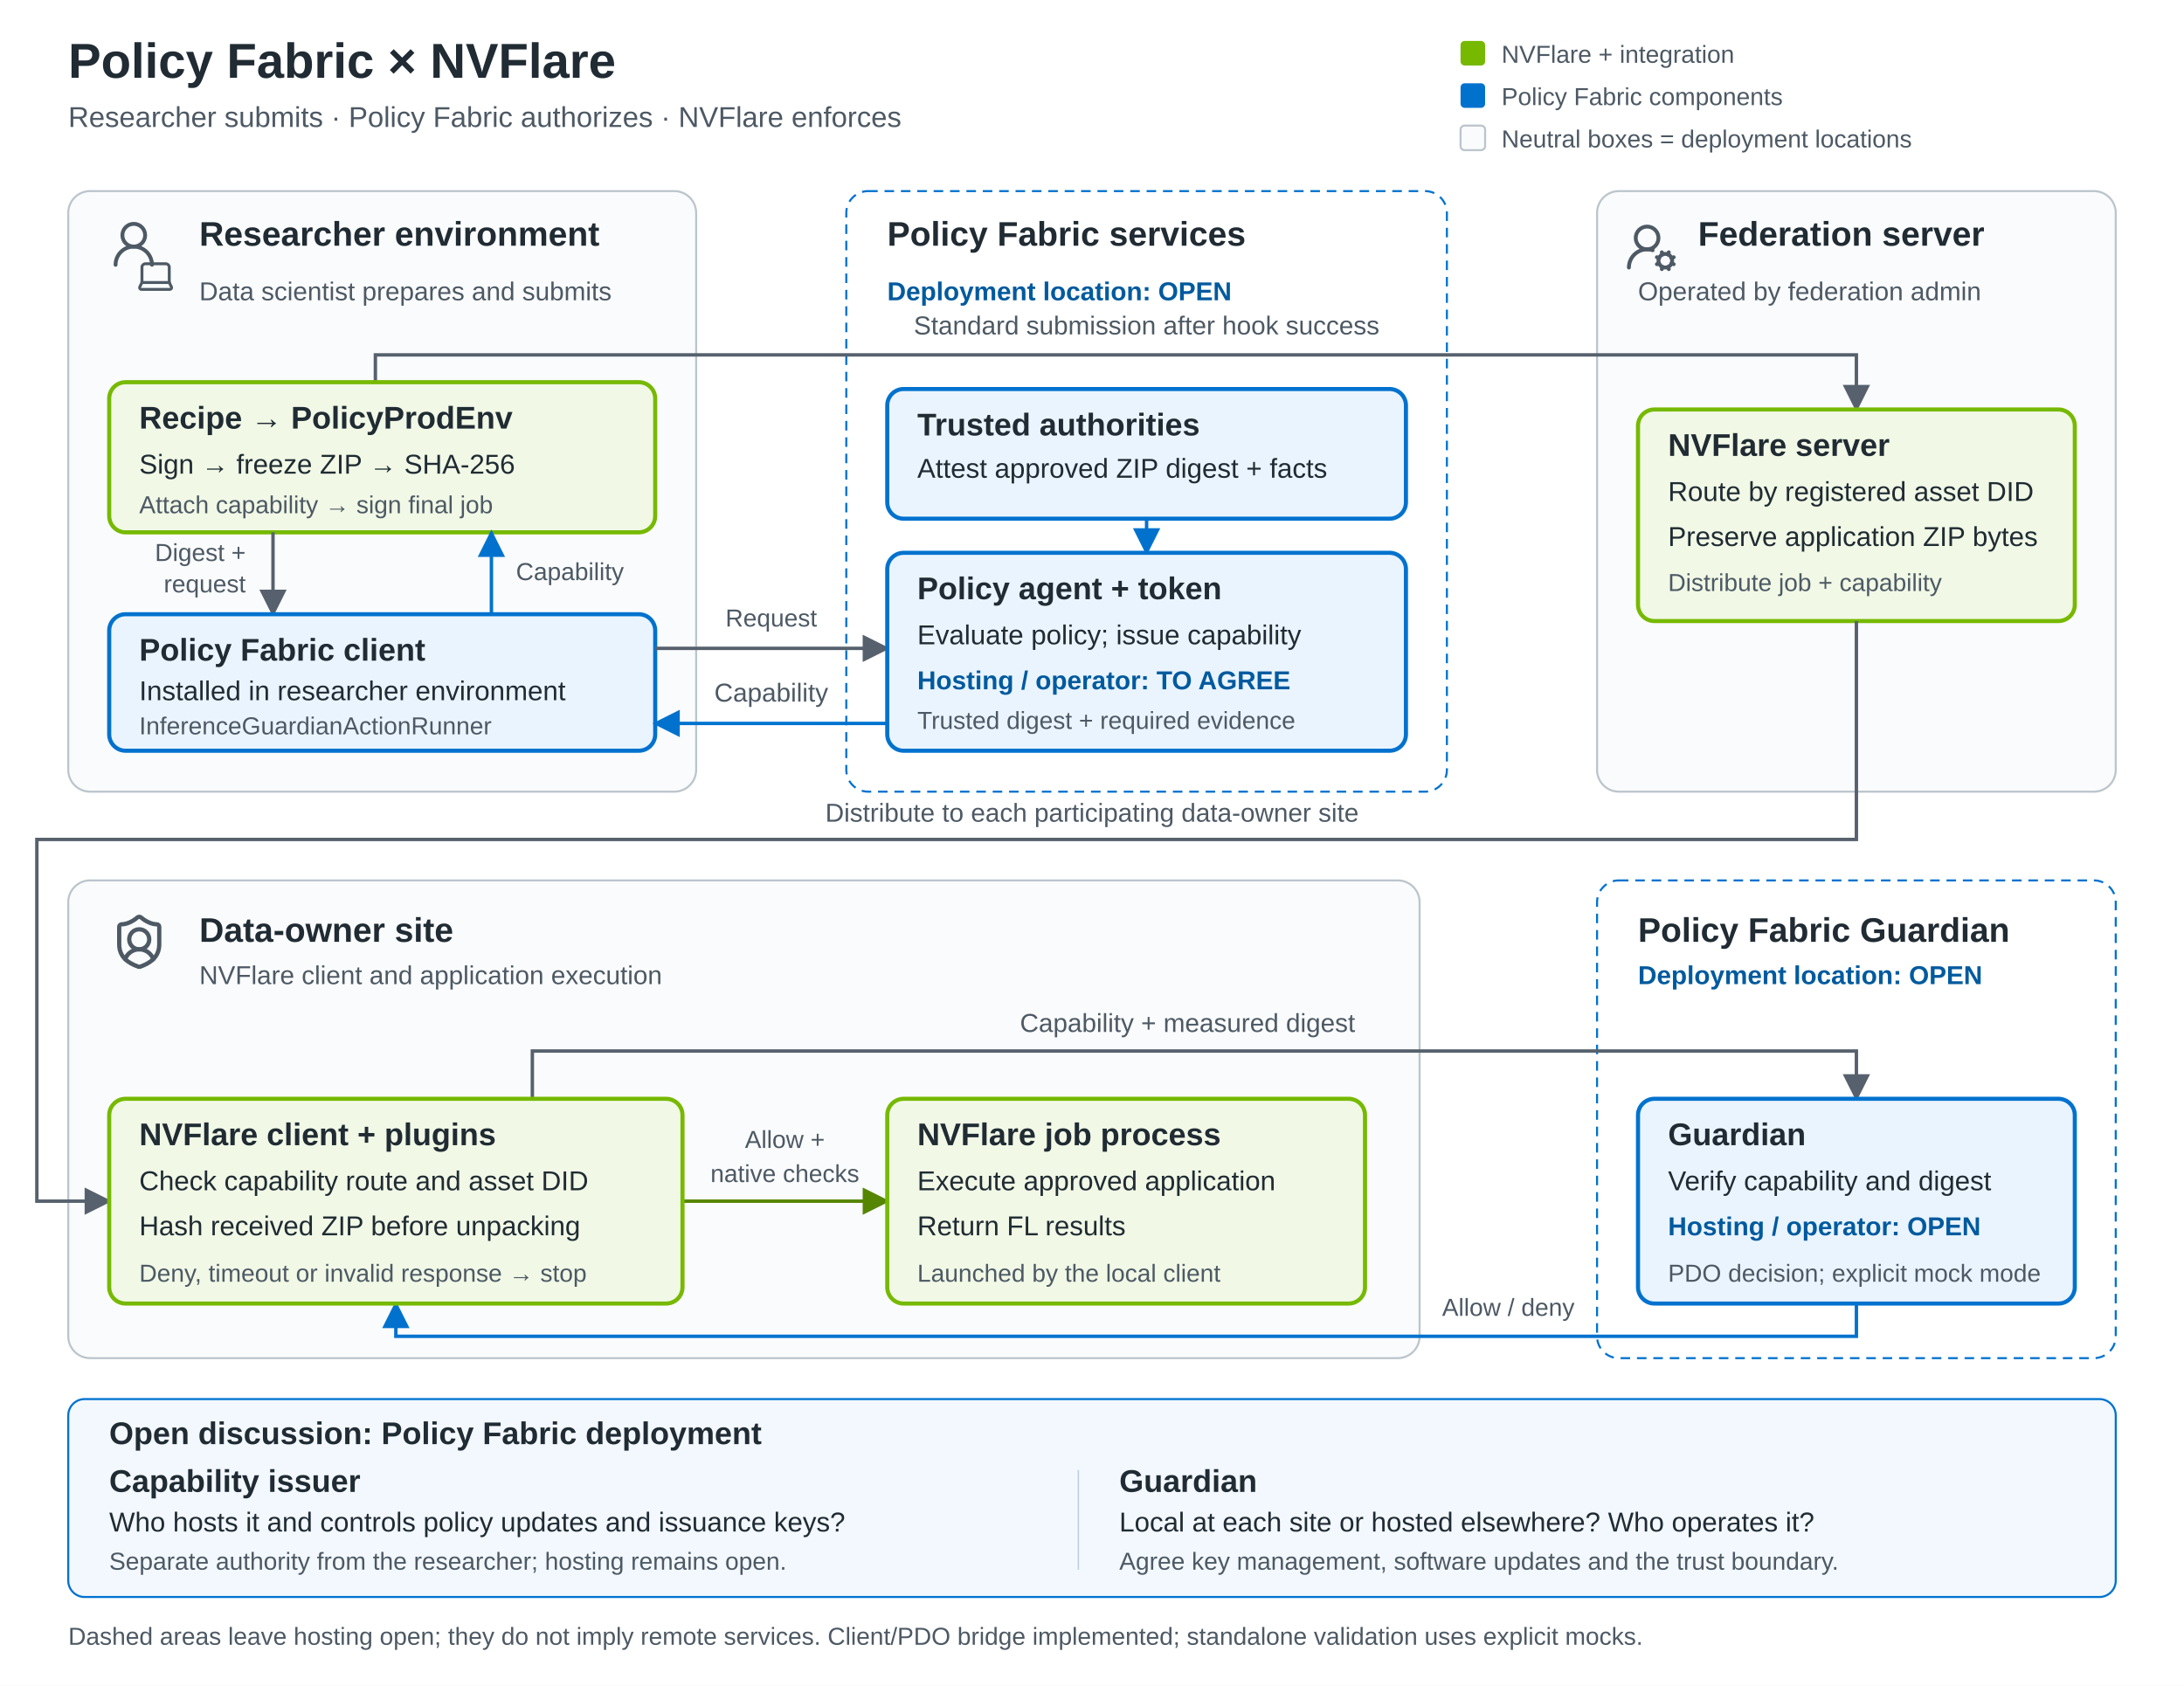
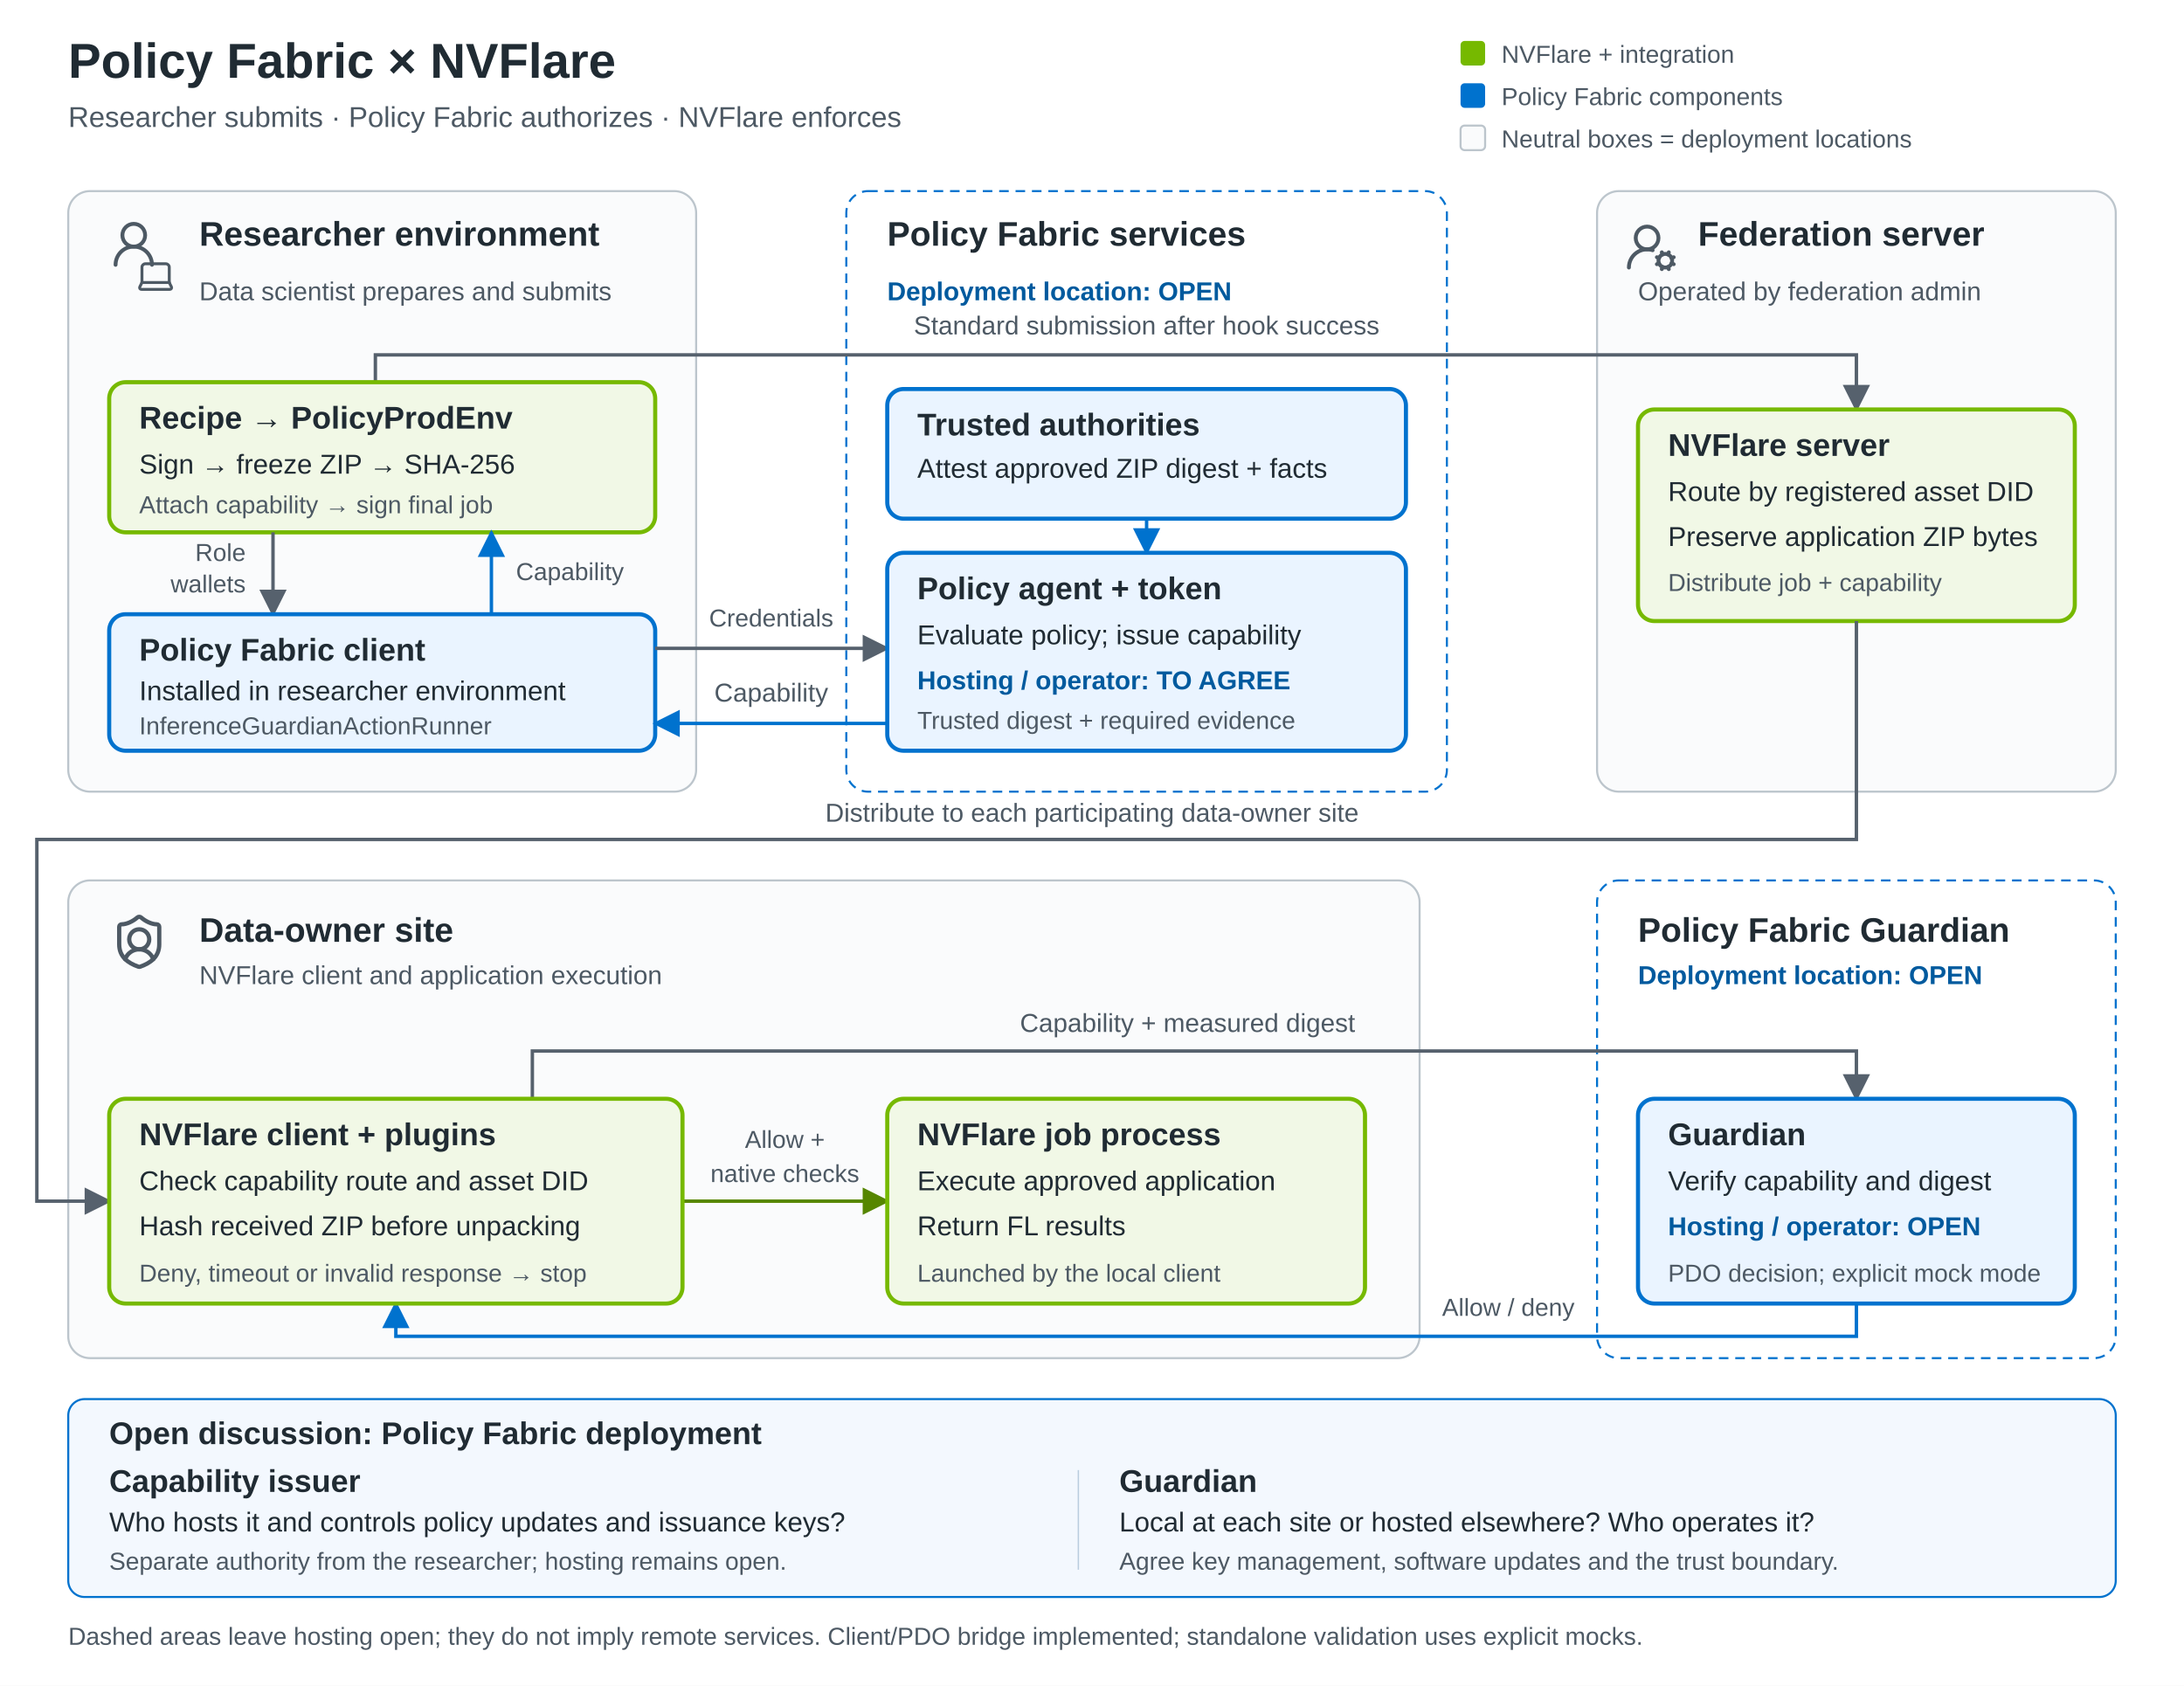
<svg xmlns="http://www.w3.org/2000/svg" width="1600" height="1235" viewBox="0 0 1600 1235" role="img" aria-labelledby="title description">
  <defs>
    <marker id="arrow" viewBox="0 0 10 10" refX="9" refY="5" markerWidth="8" markerHeight="8" orient="auto-start-reverse">
      <path d="M 0 0 L 10 5 L 0 10 z" fill="#56616D" />
    </marker>
    <marker id="green-arrow" viewBox="0 0 10 10" refX="9" refY="5" markerWidth="8" markerHeight="8" orient="auto-start-reverse">
      <path d="M 0 0 L 10 5 L 0 10 z" fill="#568600" />
    </marker>
    <marker id="blue-arrow" viewBox="0 0 10 10" refX="9" refY="5" markerWidth="8" markerHeight="8" orient="auto-start-reverse">
      <path d="M 0 0 L 10 5 L 0 10 z" fill="#0072CE" />
    </marker>
    <symbol id="role-person" viewBox="0 0 24 24">
      <g fill="none" stroke="#4D5964" stroke-width="1.7" stroke-linecap="round" stroke-linejoin="round">
        <circle cx="12" cy="8" r="5" />
        <path d="M20 21a8 8 0 0 0-16 0" />
      </g>
    </symbol>
    <symbol id="role-laptop" viewBox="0 0 24 24">
      <g fill="none" stroke="#4D5964" stroke-width="1.7" stroke-linecap="round" stroke-linejoin="round">
        <path d="M18 5a2 2 0 0 1 2 2v8.526a2 2 0 0 0 .212.897l1.068 2.127a1 1 0 0 1-.9 1.45H3.62a1 1 0 0 1-.9-1.45l1.068-2.127A2 2 0 0 0 4 15.526V7a2 2 0 0 1 2-2z" />
        <path d="M20.054 15.987H3.946" />
      </g>
    </symbol>
    <symbol id="role-operator" viewBox="0 0 24 24">
      <g fill="none" stroke="#4D5964" stroke-width="1.7" stroke-linecap="round" stroke-linejoin="round">
        <path d="m14.305 19.53.923-.382" />
        <path d="m15.228 16.852-.923-.383" />
        <path d="m16.852 15.228-.383-.923" />
        <path d="m16.852 20.772-.383.924" />
        <path d="m19.148 15.228.383-.923" />
        <path d="m19.53 21.696-.382-.924" />
        <path d="M2 21a8 8 0 0 1 10.434-7.62" />
        <path d="m20.772 16.852.924-.383" />
        <path d="m20.772 19.148.924.383" />
        <circle cx="10" cy="8" r="5" />
        <circle cx="18" cy="18" r="3" />
      </g>
    </symbol>
    <symbol id="role-owner" viewBox="0 0 24 24">
      <g fill="none" stroke="#4D5964" stroke-width="1.7" stroke-linecap="round" stroke-linejoin="round">
        <path d="M20 13c0 5-3.5 7.5-7.66 8.95a1 1 0 0 1-.67-.01C7.5 20.5 4 18 4 13V6a1 1 0 0 1 1-1c2 0 4.5-1.2 6.24-2.72a1.17 1.17 0 0 1 1.52 0C14.51 3.81 17 5 19 5a1 1 0 0 1 1 1z" />
        <path d="M6.376 18.91a6 6 0 0 1 11.249.003" />
        <circle cx="12" cy="11" r="4" />
      </g>
    </symbol>
    <style>
      text { font-family: Arial, Helvetica, sans-serif; fill: #202B33; }
      .heading { font-size: 36px; font-weight: 700; }
      .subtitle { font-size: 21px; fill: #4D5964; }
      .role-title { font-size: 25px; font-weight: 700; }
      .node-title { font-size: 23px; font-weight: 700; }
      .body { font-size: 20px; }
      .label { font-size: 19px; fill: #4D5964; }
      .small { font-size: 18px; fill: #4D5964; }
      .boundary { fill: #FAFBFC; stroke: #BCC5CC; stroke-width: 1.5; }
      .nvflare { fill: #F1F8E6; stroke: #76B900; stroke-width: 3; }
      .policy { fill: #EAF4FF; stroke: #0072CE; stroke-width: 3; }
      .open-deployment { fill: #FFFFFF; stroke: #0072CE; stroke-width: 1.5; stroke-dasharray: 7 5; }
      .open-label { font-size: 19px; font-weight: 700; fill: #005A9E; }
      .edge { fill: none; stroke: #56616D; stroke-width: 2.5; marker-end: url(#arrow); }
      .allow-edge { fill: none; stroke: #568600; stroke-width: 2.5; marker-end: url(#green-arrow); }
      .decision-edge { fill: none; stroke: #0072CE; stroke-width: 2.5; marker-end: url(#blue-arrow); }
    </style>
  </defs>
  <rect width="1600" height="1235" fill="#FFFFFF" />
  <text x="50" y="57" class="heading">Policy Fabric × NVFlare</text>
  <text x="50" y="93" class="subtitle">Researcher submits · Policy Fabric authorizes · NVFlare enforces</text>
  <rect x="1070" y="30" width="18" height="18" rx="3" fill="#76B900" />
  <text x="1100" y="46" class="small">NVFlare + integration</text>
  <rect x="1070" y="61" width="18" height="18" rx="3" fill="#0072CE" />
  <text x="1100" y="77" class="small">Policy Fabric components</text>
  <rect x="1070" y="92" width="18" height="18" rx="3" class="boundary" />
  <text x="1100" y="108" class="small">Neutral boxes = deployment locations</text>
  <rect x="50" y="140" width="460" height="440" rx="16" class="boundary" />
  <use href="#role-person" x="78" y="159" width="40" height="40" aria-hidden="true" />
  <use href="#role-laptop" x="99" y="187" width="30" height="30" aria-hidden="true" />
  <text x="146" y="180" class="role-title">Researcher environment</text>
  <text x="146" y="220" class="label">Data scientist prepares and submits</text>
  <rect x="620" y="140" width="440" height="440" rx="16" class="open-deployment" />
  <text x="650" y="180" class="role-title">Policy Fabric services</text>
  <text x="650" y="220" class="open-label">Deployment location: OPEN</text>
  <rect x="1170" y="140" width="380" height="440" rx="16" class="boundary" />
  <use href="#role-operator" x="1190" y="161" width="40" height="40" aria-hidden="true" />
  <text x="1244" y="180" class="role-title">Federation server</text>
  <text x="1200" y="220" class="label">Operated by federation admin</text>
  <path d="M 275 280 V 260 H 1360 V 300" class="edge" />
  <text x="840" y="245" text-anchor="middle" class="label">Standard submission after hook success</text>
  <rect x="80" y="280" width="400" height="110" rx="12" class="nvflare" />
  <text x="102" y="314" class="node-title">Recipe → PolicyProdEnv</text>
  <text x="102" y="347" class="body">Sign → freeze ZIP → SHA-256</text>
  <text x="102" y="376" class="small">Attach capability → sign final job</text>
  <path d="M 200 390 V 450" class="edge" />
-   <text x="180" y="411" text-anchor="end" class="small">Digest +</text>
-   <text x="180" y="434" text-anchor="end" class="small">request</text>
+   <text x="180" y="411" text-anchor="end" class="small">Role</text>
+   <text x="180" y="434" text-anchor="end" class="small">wallets</text>
  <path d="M 360 450 V 390" class="decision-edge" />
  <text x="378" y="425" class="small">Capability</text>
  <rect x="80" y="450" width="400" height="100" rx="12" class="policy" />
  <text x="102" y="484" class="node-title">Policy Fabric client</text>
  <text x="102" y="513" class="body">Installed in researcher environment</text>
  <text x="102" y="538" class="small">InferenceGuardianActionRunner</text>
  <path d="M 480 475 H 650" class="edge" />
-   <text x="565" y="459" text-anchor="middle" class="small">Request</text>
+   <text x="565" y="459" text-anchor="middle" class="small">Credentials</text>
  <path d="M 650 530 H 480" class="decision-edge" />
  <text x="565" y="514" text-anchor="middle" class="label">Capability</text>
  <rect x="650" y="285" width="380" height="95" rx="12" class="policy" />
  <text x="672" y="319" class="node-title">Trusted authorities</text>
  <text x="672" y="350" class="body">Attest approved ZIP digest + facts</text>
  <path d="M 840 380 V 405" class="decision-edge" />
  <rect x="650" y="405" width="380" height="145" rx="12" class="policy" />
  <text x="672" y="439" class="node-title">Policy agent + token</text>
  <text x="672" y="472" class="body">Evaluate policy; issue capability</text>
  <text x="672" y="505" class="open-label">Hosting / operator: TO AGREE</text>
  <text x="672" y="534" class="small">Trusted digest + required evidence</text>
  <rect x="1200" y="300" width="320" height="155" rx="12" class="nvflare" />
  <text x="1222" y="334" class="node-title">NVFlare server</text>
  <text x="1222" y="367" class="body">Route by registered asset DID</text>
  <text x="1222" y="400" class="body">Preserve application ZIP bytes</text>
  <text x="1222" y="433" class="small">Distribute job + capability</text>
  <g transform="translate(0 95)">
    <rect x="50" y="550" width="990" height="350" rx="16" class="boundary" />
    <use href="#role-owner" x="80" y="573" width="44" height="44" aria-hidden="true" />
    <text x="146" y="595" class="role-title">Data-owner site</text>
    <text x="146" y="626" class="label">NVFlare client and application execution</text>
    <rect x="1170" y="550" width="380" height="350" rx="16" class="open-deployment" />
    <text x="1200" y="595" class="role-title">Policy Fabric Guardian</text>
    <text x="1200" y="626" class="open-label">Deployment location: OPEN</text>
    <path d="M 1360 360 V 520 H 27 V 785 H 80" class="edge" />
    <text x="800" y="507" text-anchor="middle" class="label">Distribute to each participating data-owner site</text>
    <path d="M 390 710 V 675 H 1360 V 710" class="edge" />
    <text x="870" y="661" text-anchor="middle" class="label">Capability + measured digest</text>
    <path d="M 1360 860 V 884 H 290 V 860" class="decision-edge" />
    <text x="1105" y="869" text-anchor="middle" class="small">Allow / deny</text>
    <path d="M 500 785 H 650" class="allow-edge" />
    <text x="575" y="746" text-anchor="middle" class="small">Allow +</text>
    <text x="575" y="771" text-anchor="middle" class="small">native checks</text>
    <rect x="80" y="710" width="420" height="150" rx="12" class="nvflare" />
    <text x="102" y="744" class="node-title">NVFlare client + plugins</text>
    <text x="102" y="777" class="body">Check capability route and asset DID</text>
    <text x="102" y="810" class="body">Hash received ZIP before unpacking</text>
    <text x="102" y="844" class="small">Deny, timeout or invalid response → stop</text>
    <rect x="650" y="710" width="350" height="150" rx="12" class="nvflare" />
    <text x="672" y="744" class="node-title">NVFlare job process</text>
    <text x="672" y="777" class="body">Execute approved application</text>
    <text x="672" y="810" class="body">Return FL results</text>
    <text x="672" y="844" class="small">Launched by the local client</text>
    <rect x="1200" y="710" width="320" height="150" rx="12" class="policy" />
    <text x="1222" y="744" class="node-title">Guardian</text>
    <text x="1222" y="777" class="body">Verify capability and digest</text>
    <text x="1222" y="810" class="open-label">Hosting / operator: OPEN</text>
    <text x="1222" y="844" class="small">PDO decision; explicit mock mode</text>
    <rect x="50" y="930" width="1500" height="145" rx="12" fill="#F3F8FE" stroke="#0072CE" stroke-width="1.5" />
    <text x="80" y="963" class="node-title">Open discussion: Policy Fabric deployment</text>
    <line x1="790" y1="982" x2="790" y2="1055" stroke="#BACDDF" stroke-width="1" />
    <text x="80" y="998" class="node-title">Capability issuer</text>
    <text x="80" y="1027" class="body">Who hosts it and controls policy updates and issuance keys?</text>
    <text x="80" y="1055" class="small">Separate authority from the researcher; hosting remains open.</text>
    <text x="820" y="998" class="node-title">Guardian</text>
    <text x="820" y="1027" class="body">Local at each site or hosted elsewhere? Who operates it?</text>
    <text x="820" y="1055" class="small">Agree key management, software updates and the trust boundary.</text>
    <text x="50" y="1110" class="small">Dashed areas leave hosting open; they do not imply remote services. Client/PDO bridge implemented; standalone validation uses explicit mocks.</text>
  </g>
</svg>
